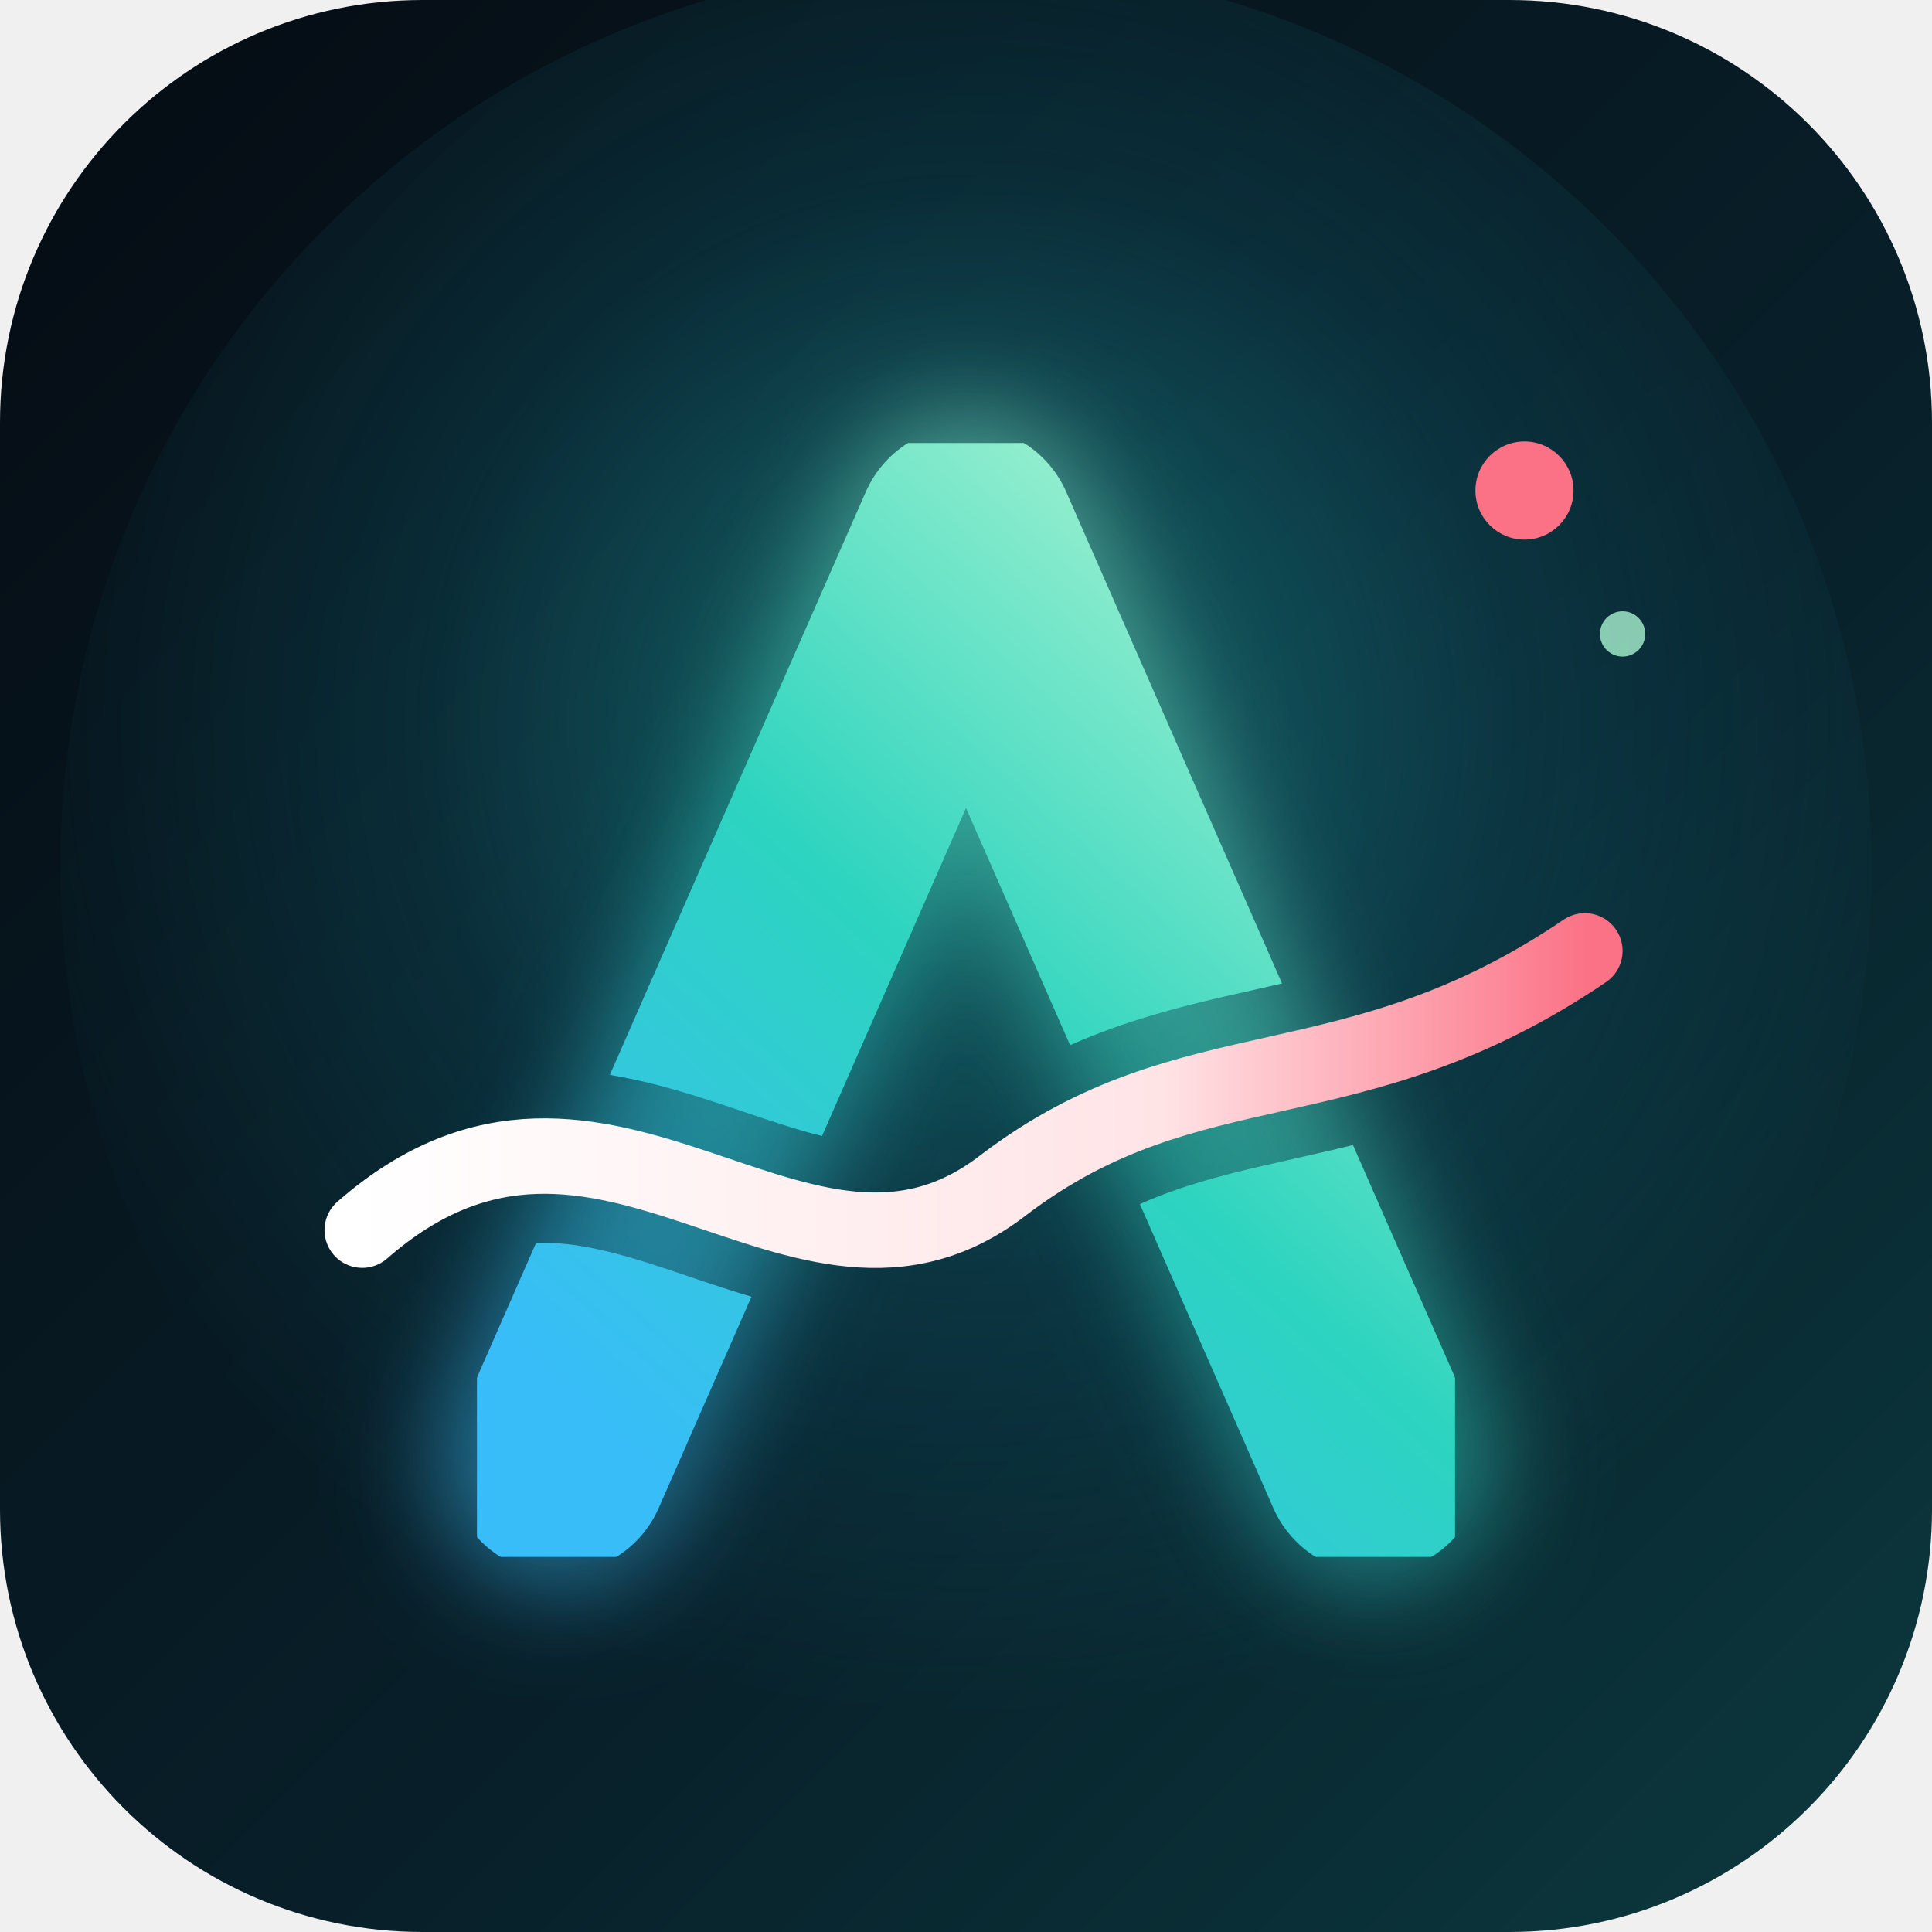
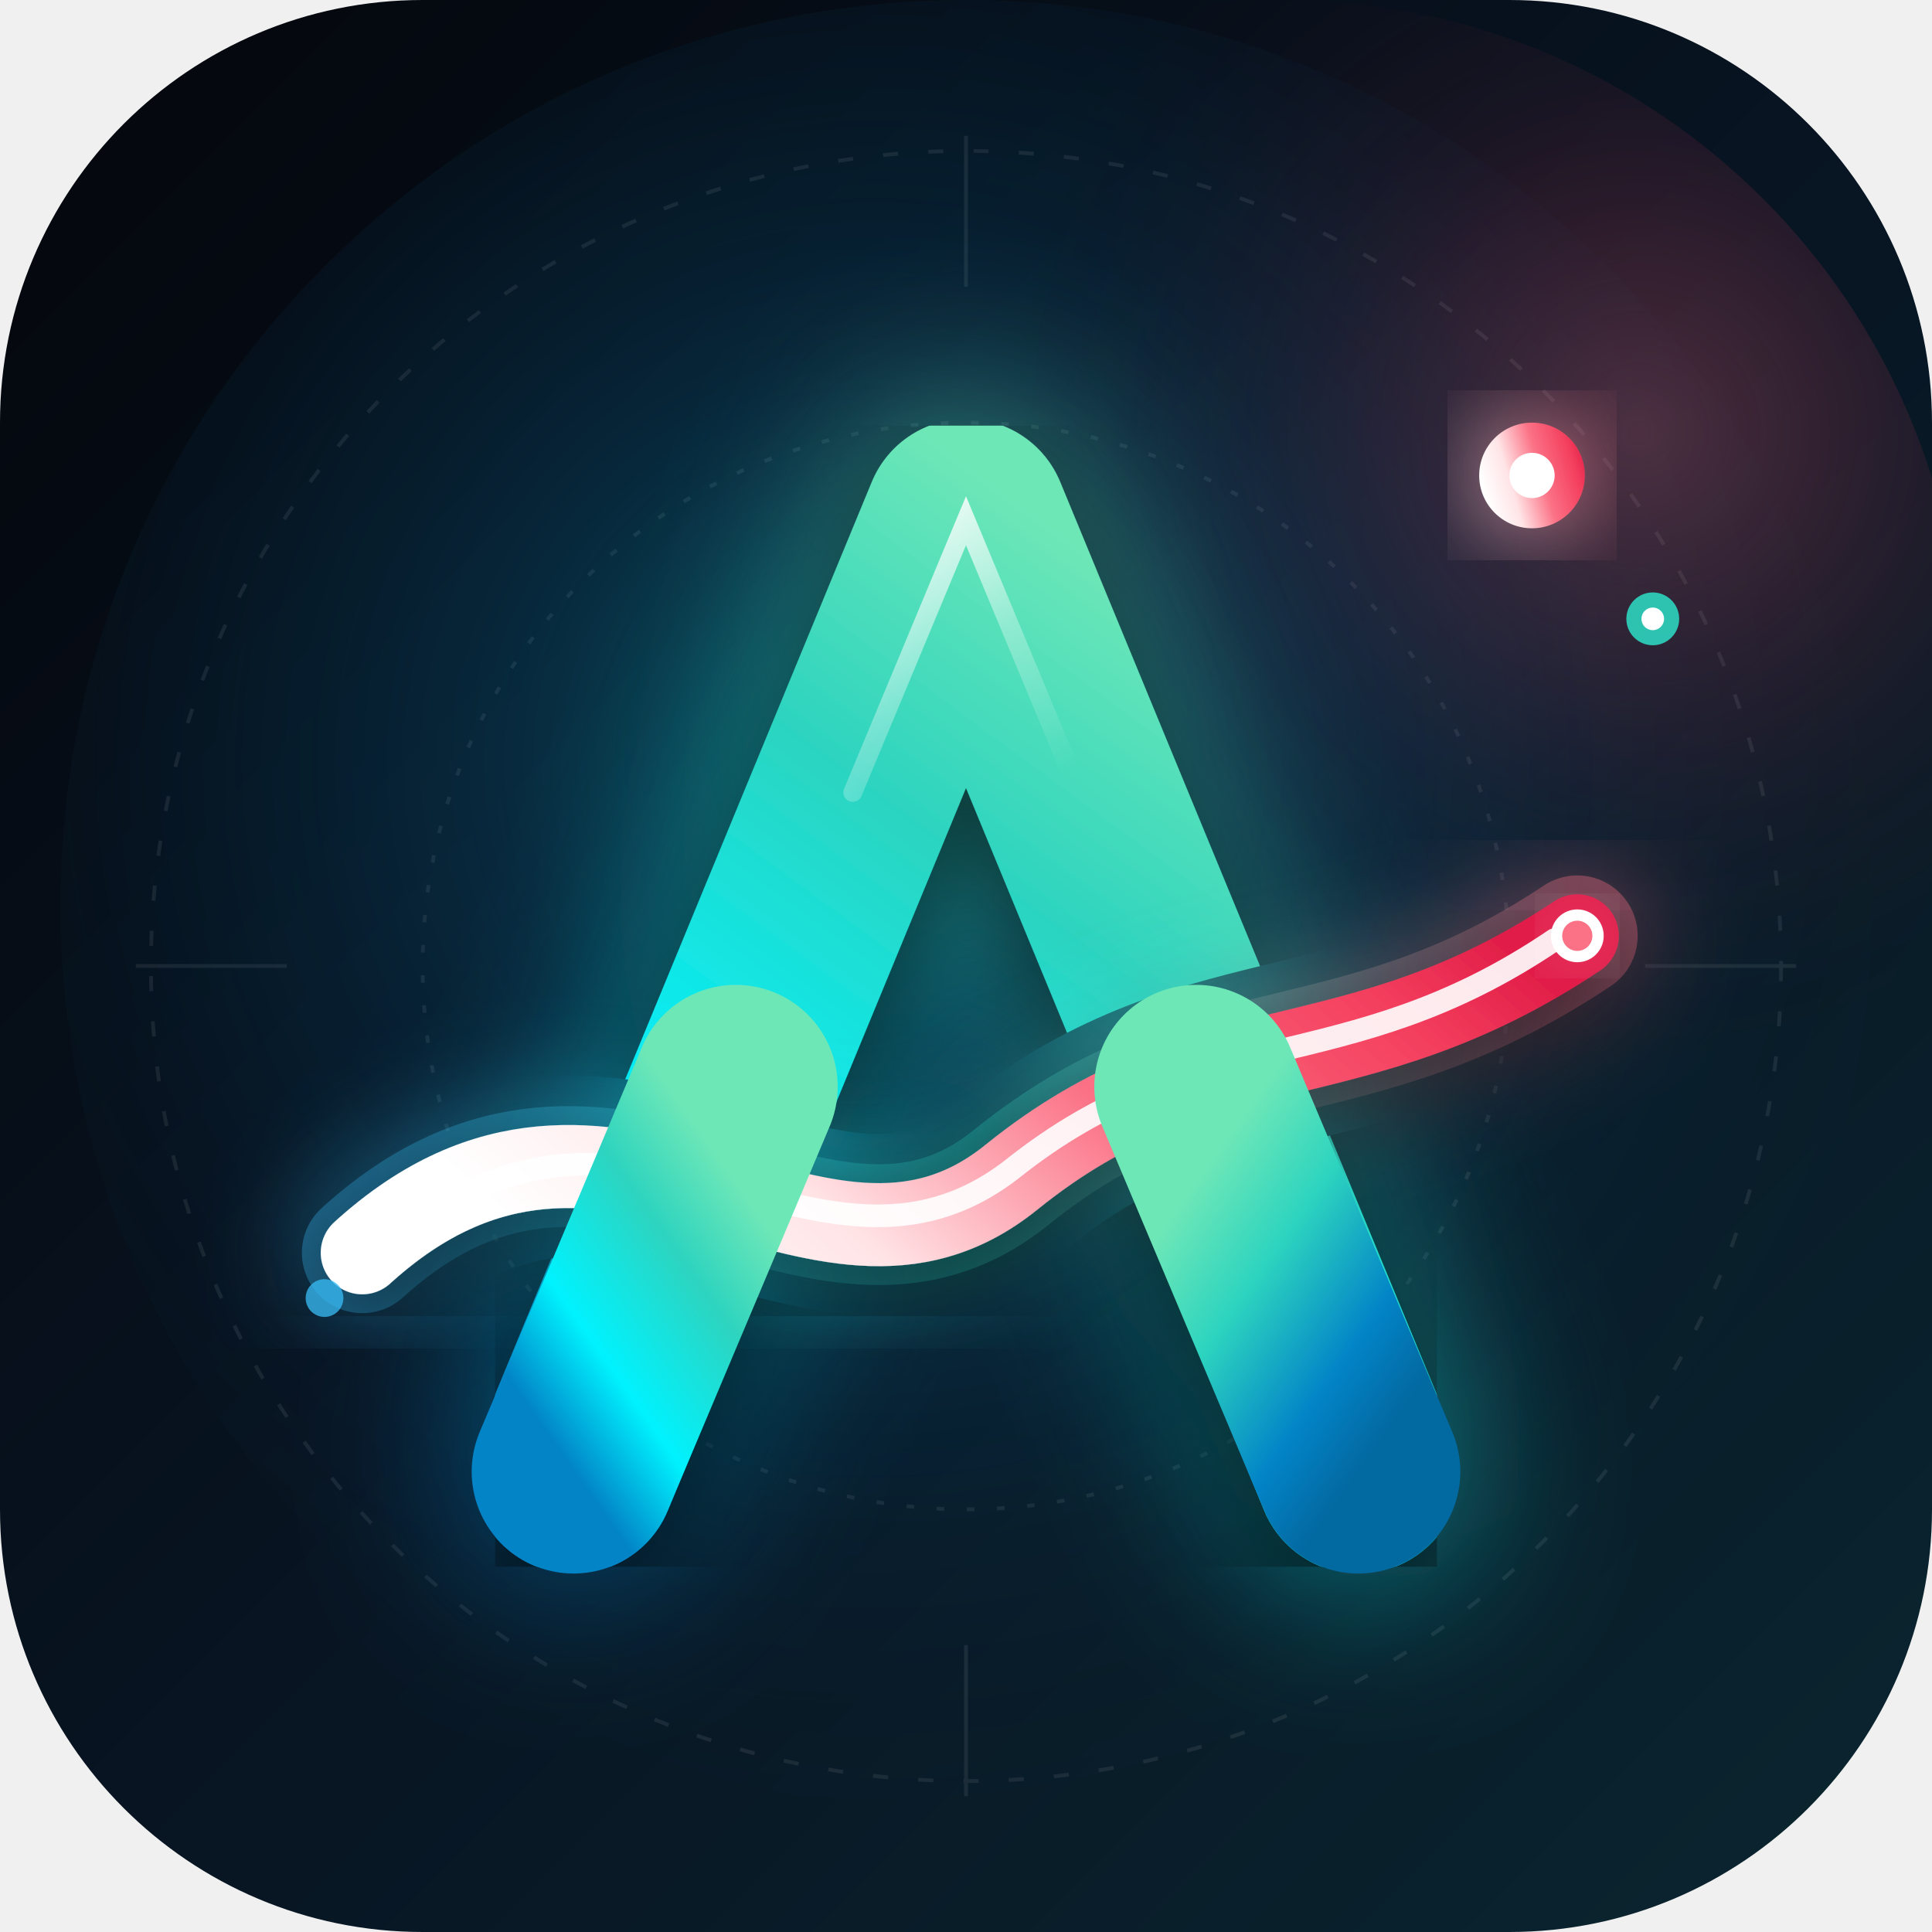
<svg xmlns="http://www.w3.org/2000/svg" viewBox="0 0 512 512">
  <defs>
    <linearGradient id="bg" x1="0" y1="0" x2="1" y2="1">
-       <stop offset="0" stop-color="#050b12" />
-       <stop offset="0.6" stop-color="#08202a" />
-       <stop offset="1" stop-color="#0c3a3f" />
+       <stop offset="0%" stop-color="#04060b" />
+       <stop offset="50%" stop-color="#081422" />
+       <stop offset="100%" stop-color="#0a2630" />
    </linearGradient>
-     <radialGradient id="glow" cx="0.5" cy="0.42" r="0.55">
-       <stop offset="0" stop-color="#2dd4bf" stop-opacity="0.42" />
-       <stop offset="0.55" stop-color="#22d3ee" stop-opacity="0.12" />
-       <stop offset="1" stop-color="#22d3ee" stop-opacity="0" />
+     <radialGradient id="cyanAura" cx="45%" cy="42%" r="62%">
+       <stop offset="0%" stop-color="#00f2fe" stop-opacity="0.32" />
+       <stop offset="35%" stop-color="#0ea5e9" stop-opacity="0.16" />
+       <stop offset="70%" stop-color="#0284c7" stop-opacity="0.04" />
+       <stop offset="100%" stop-color="#000000" stop-opacity="0" />
    </radialGradient>
-     <linearGradient id="ribbon" x1="0.1" y1="1" x2="0.9" y2="0">
-       <stop offset="0" stop-color="#38bdf8" />
-       <stop offset="0.5" stop-color="#2dd4bf" />
-       <stop offset="1" stop-color="#a7f3d0" />
+     <radialGradient id="pinkAura" cx="76%" cy="32%" r="48%">
+       <stop offset="0%" stop-color="#fb7185" stop-opacity="0.28" />
+       <stop offset="45%" stop-color="#f43f5e" stop-opacity="0.10" />
+       <stop offset="100%" stop-color="#000000" stop-opacity="0" />
+     </radialGradient>
+     <linearGradient id="ribbonLeft" x1="0" y1="1" x2="0.6" y2="0">
+       <stop offset="0%" stop-color="#0284c7" />
+       <stop offset="30%" stop-color="#00f2fe" />
+       <stop offset="70%" stop-color="#2dd4bf" />
+       <stop offset="100%" stop-color="#6ee7b7" />
    </linearGradient>
-     <linearGradient id="wave" x1="0" y1="0" x2="1" y2="0">
-       <stop offset="0" stop-color="#ffffff" />
-       <stop offset="0.65" stop-color="#ffe4e6" />
-       <stop offset="1" stop-color="#fb7185" />
+     <linearGradient id="ribbonRight" x1="0.4" y1="0" x2="1" y2="1">
+       <stop offset="0%" stop-color="#6ee7b7" />
+       <stop offset="35%" stop-color="#2dd4bf" />
+       <stop offset="75%" stop-color="#0284c7" />
+       <stop offset="100%" stop-color="#0369a1" />
    </linearGradient>
+     <linearGradient id="waveFlow" x1="0" y1="0.5" x2="1" y2="0.2">
+       <stop offset="0%" stop-color="#ffffff" />
+       <stop offset="25%" stop-color="#ffe4e6" />
+       <stop offset="55%" stop-color="#fb7185" />
+       <stop offset="85%" stop-color="#f43f5e" />
+       <stop offset="100%" stop-color="#e11d48" />
+     </linearGradient>
+     <linearGradient id="waveGlowGrad" x1="0" y1="0" x2="1" y2="0">
+       <stop offset="0%" stop-color="#38bdf8" />
+       <stop offset="50%" stop-color="#2dd4bf" />
+       <stop offset="100%" stop-color="#fb7185" />
+     </linearGradient>
+     <linearGradient id="specular" x1="0.2" y1="0" x2="0.8" y2="1">
+       <stop offset="0%" stop-color="#ffffff" stop-opacity="0.95" />
+       <stop offset="50%" stop-color="#ffffff" stop-opacity="0.35" />
+       <stop offset="100%" stop-color="#ffffff" stop-opacity="0" />
+     </linearGradient>
+     <filter id="softGlow" x="-30%" y="-30%" width="160%" height="160%">
+       <feGaussianBlur stdDeviation="14" result="blur" />
+       <feComposite in="SourceGraphic" in2="blur" operator="over" />
+     </filter>
+     <filter id="bloom" x="-40%" y="-40%" width="180%" height="180%">
+       <feGaussianBlur stdDeviation="22" />
+     </filter>
+     <filter id="dropShadow" x="-20%" y="-20%" width="140%" height="140%">
+       <feDropShadow dx="0" dy="10" stdDeviation="12" flood-color="#000000" flood-opacity="0.55" />
+     </filter>
    <mask id="gap">
-       <rect width="512" height="512" fill="#fff" />
-       <path d="M96 326 C160 270 212 356 266 314 C316 276 358 294 420 252" fill="none" stroke="#000" stroke-width="46" stroke-linecap="round" />
+       <rect width="512" height="512" fill="#ffffff" />
+       <path d="M 100 332 C 162 272 216 354 268 312 C 320 270 358 288 418 248" fill="none" stroke="#000000" stroke-width="48" stroke-linecap="round" />
    </mask>
-     <filter id="soft" x="-30%" y="-30%" width="160%" height="160%">
-       <feGaussianBlur stdDeviation="14" />
-     </filter>
  </defs>
  <rect width="512" height="512" rx="112" fill="url(#bg)" />
-   <circle cx="256" cy="230" r="240" fill="url(#glow)" />
-   <path d="M148 388 L256 142 L364 388" fill="none" stroke="url(#ribbon)" stroke-width="64" stroke-linecap="round" stroke-linejoin="round" filter="url(#soft)" opacity="0.55" />
-   <path d="M148 388 L256 142 L364 388" fill="none" stroke="url(#ribbon)" stroke-width="58" stroke-linecap="round" stroke-linejoin="round" mask="url(#gap)" />
-   <path d="M96 326 C160 270 212 356 266 314 C316 276 358 294 420 252" fill="none" stroke="url(#wave)" stroke-width="20" stroke-linecap="round" />
-   <circle cx="404" cy="130" r="13" fill="#fb7185" />
-   <circle cx="430" cy="168" r="6" fill="#a7f3d0" opacity="0.8" />
+   <g opacity="0.08" stroke="#ffffff" fill="none" stroke-width="1">
+     <circle cx="256" cy="256" r="216" stroke-dasharray="4 8" />
+     <circle cx="256" cy="256" r="144" stroke-dasharray="2 6" />
+     <line x1="256" y1="36" x2="256" y2="76" />
+     <line x1="256" y1="436" x2="256" y2="476" />
+     <line x1="36" y1="256" x2="76" y2="256" />
+     <line x1="436" y1="256" x2="476" y2="256" />
+   </g>
+   <circle cx="256" cy="240" r="240" fill="url(#cyanAura)" />
+   <circle cx="340" cy="180" r="180" fill="url(#pinkAura)" />
+   <path d="M 152 390 L 256 138 L 360 390" fill="none" stroke="url(#ribbonLeft)" stroke-width="64" stroke-linecap="round" stroke-linejoin="round" filter="url(#bloom)" opacity="0.45" />
+   <path d="M 152 390 L 256 138 L 360 390" fill="none" stroke="url(#ribbonLeft)" stroke-width="54" stroke-linecap="round" stroke-linejoin="round" filter="url(#dropShadow)" mask="url(#gap)" />
+   <path d="M 96 332 C 162 272 216 354 268 312 C 320 270 358 288 418 248" fill="none" stroke="url(#waveGlowGrad)" stroke-width="32" stroke-linecap="round" filter="url(#softGlow)" opacity="0.45" />
+   <path d="M 96 332 C 162 272 216 354 268 312 C 320 270 358 288 418 248" fill="none" stroke="url(#waveFlow)" stroke-width="22" stroke-linecap="round" filter="url(#dropShadow)" />
+   <path d="M 104 330 C 166 274 216 350 268 310 C 318 270 356 287 412 249" fill="none" stroke="#ffffff" stroke-width="6" stroke-linecap="round" opacity="0.9" />
+   <path d="M 152 390 L 195 288" fill="none" stroke="url(#ribbonLeft)" stroke-width="54" stroke-linecap="round" />
+   <path d="M 317 288 L 360 390" fill="none" stroke="url(#ribbonRight)" stroke-width="54" stroke-linecap="round" />
+   <path d="M 226 210 L 256 138 L 286 210" fill="none" stroke="url(#specular)" stroke-width="5" stroke-linecap="round" opacity="0.95" />
+   <circle cx="418" cy="248" r="7" fill="#ffffff" filter="url(#softGlow)" />
+   <circle cx="418" cy="248" r="4" fill="#fb7185" />
+   <circle cx="406" cy="126" r="14" fill="url(#waveFlow)" filter="url(#softGlow)" />
+   <circle cx="406" cy="126" r="6" fill="#ffffff" />
+   <circle cx="438" cy="164" r="7" fill="#2dd4bf" opacity="0.9" />
+   <circle cx="438" cy="164" r="3" fill="#ffffff" />
+   <circle cx="86" cy="344" r="5" fill="#38bdf8" opacity="0.75" />
</svg>
